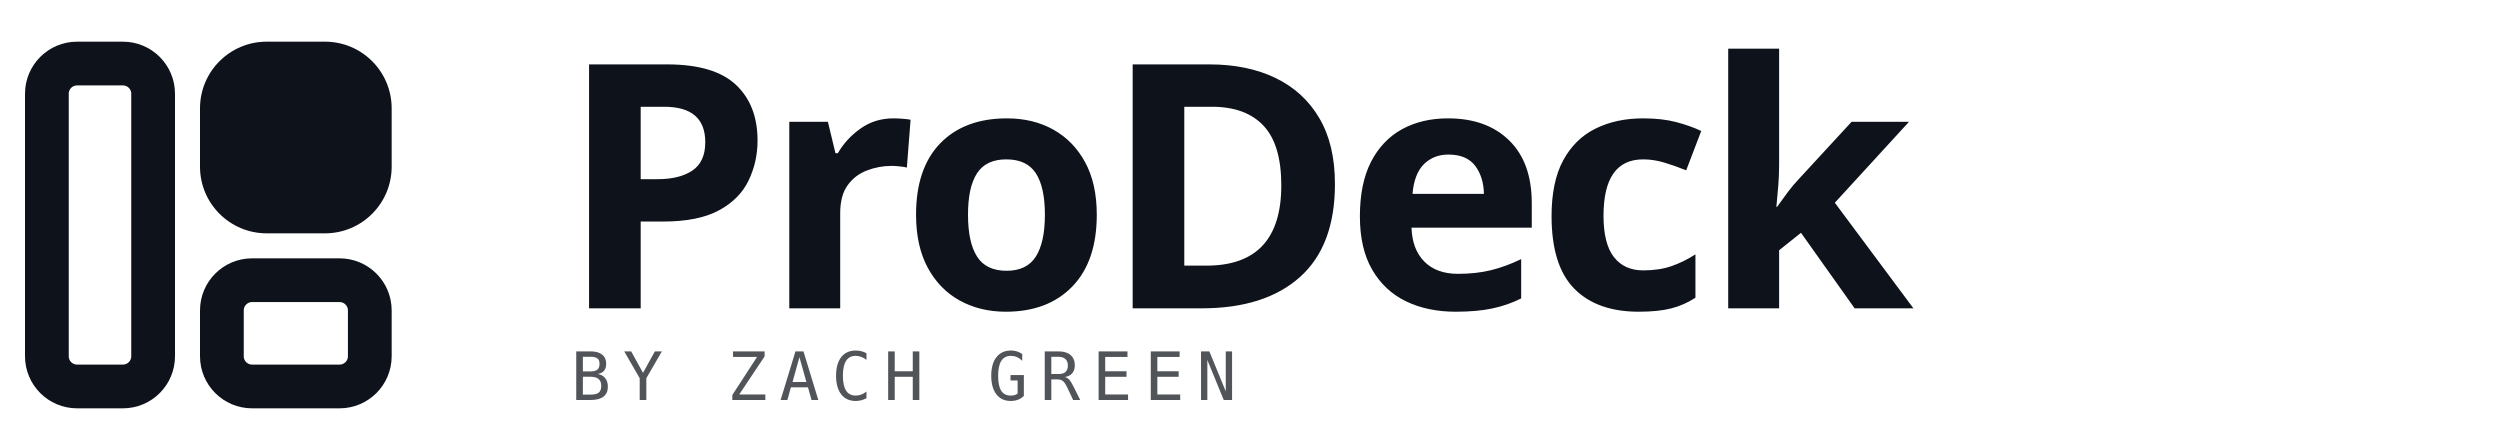
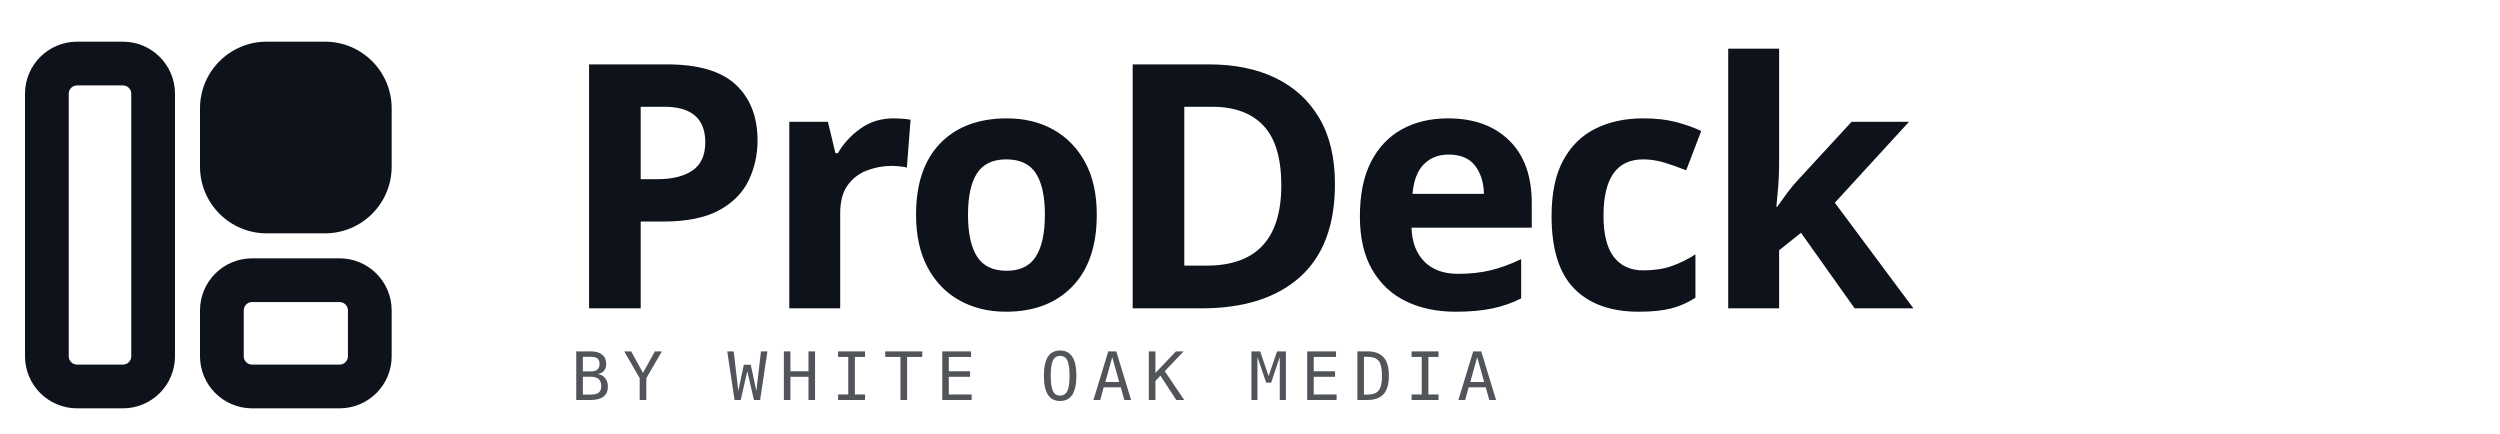
<svg xmlns="http://www.w3.org/2000/svg" viewBox="0 0 600 104" width="600" height="104">
  <g transform="translate(0 4)" fill="none">
    <rect x="11.25" y="11.25" width="25.5" height="77.5" rx="7.25" stroke="#0e131b" stroke-width="10.5" />
    <rect x="53.25" y="63.25" width="35.5" height="25.5" rx="7.25" stroke="#0e131b" stroke-width="10.5" />
    <rect x="48" y="6" width="46" height="46" rx="16" fill="#0e131b" />
  </g>
  <text x="134" y="74" text-anchor="start" font-family="IBM Plex Sans, sans-serif" font-weight="600" font-size="82" letter-spacing="-2.46" fill="#0e131b">ProDeck</text>
-   <text x="137" y="96" text-anchor="start" font-family="IBM Plex Mono, monospace" font-weight="400" font-size="16" letter-spacing="2.88" fill="#0e131b" opacity="0.72">BY ZACH GREEN</text>
+   <text x="137" y="96" text-anchor="start" font-family="IBM Plex Mono, monospace" font-weight="400" font-size="16" letter-spacing="2.88" fill="#0e131b" opacity="0.72">BY WHITE OAK MEDIA</text>
</svg>
